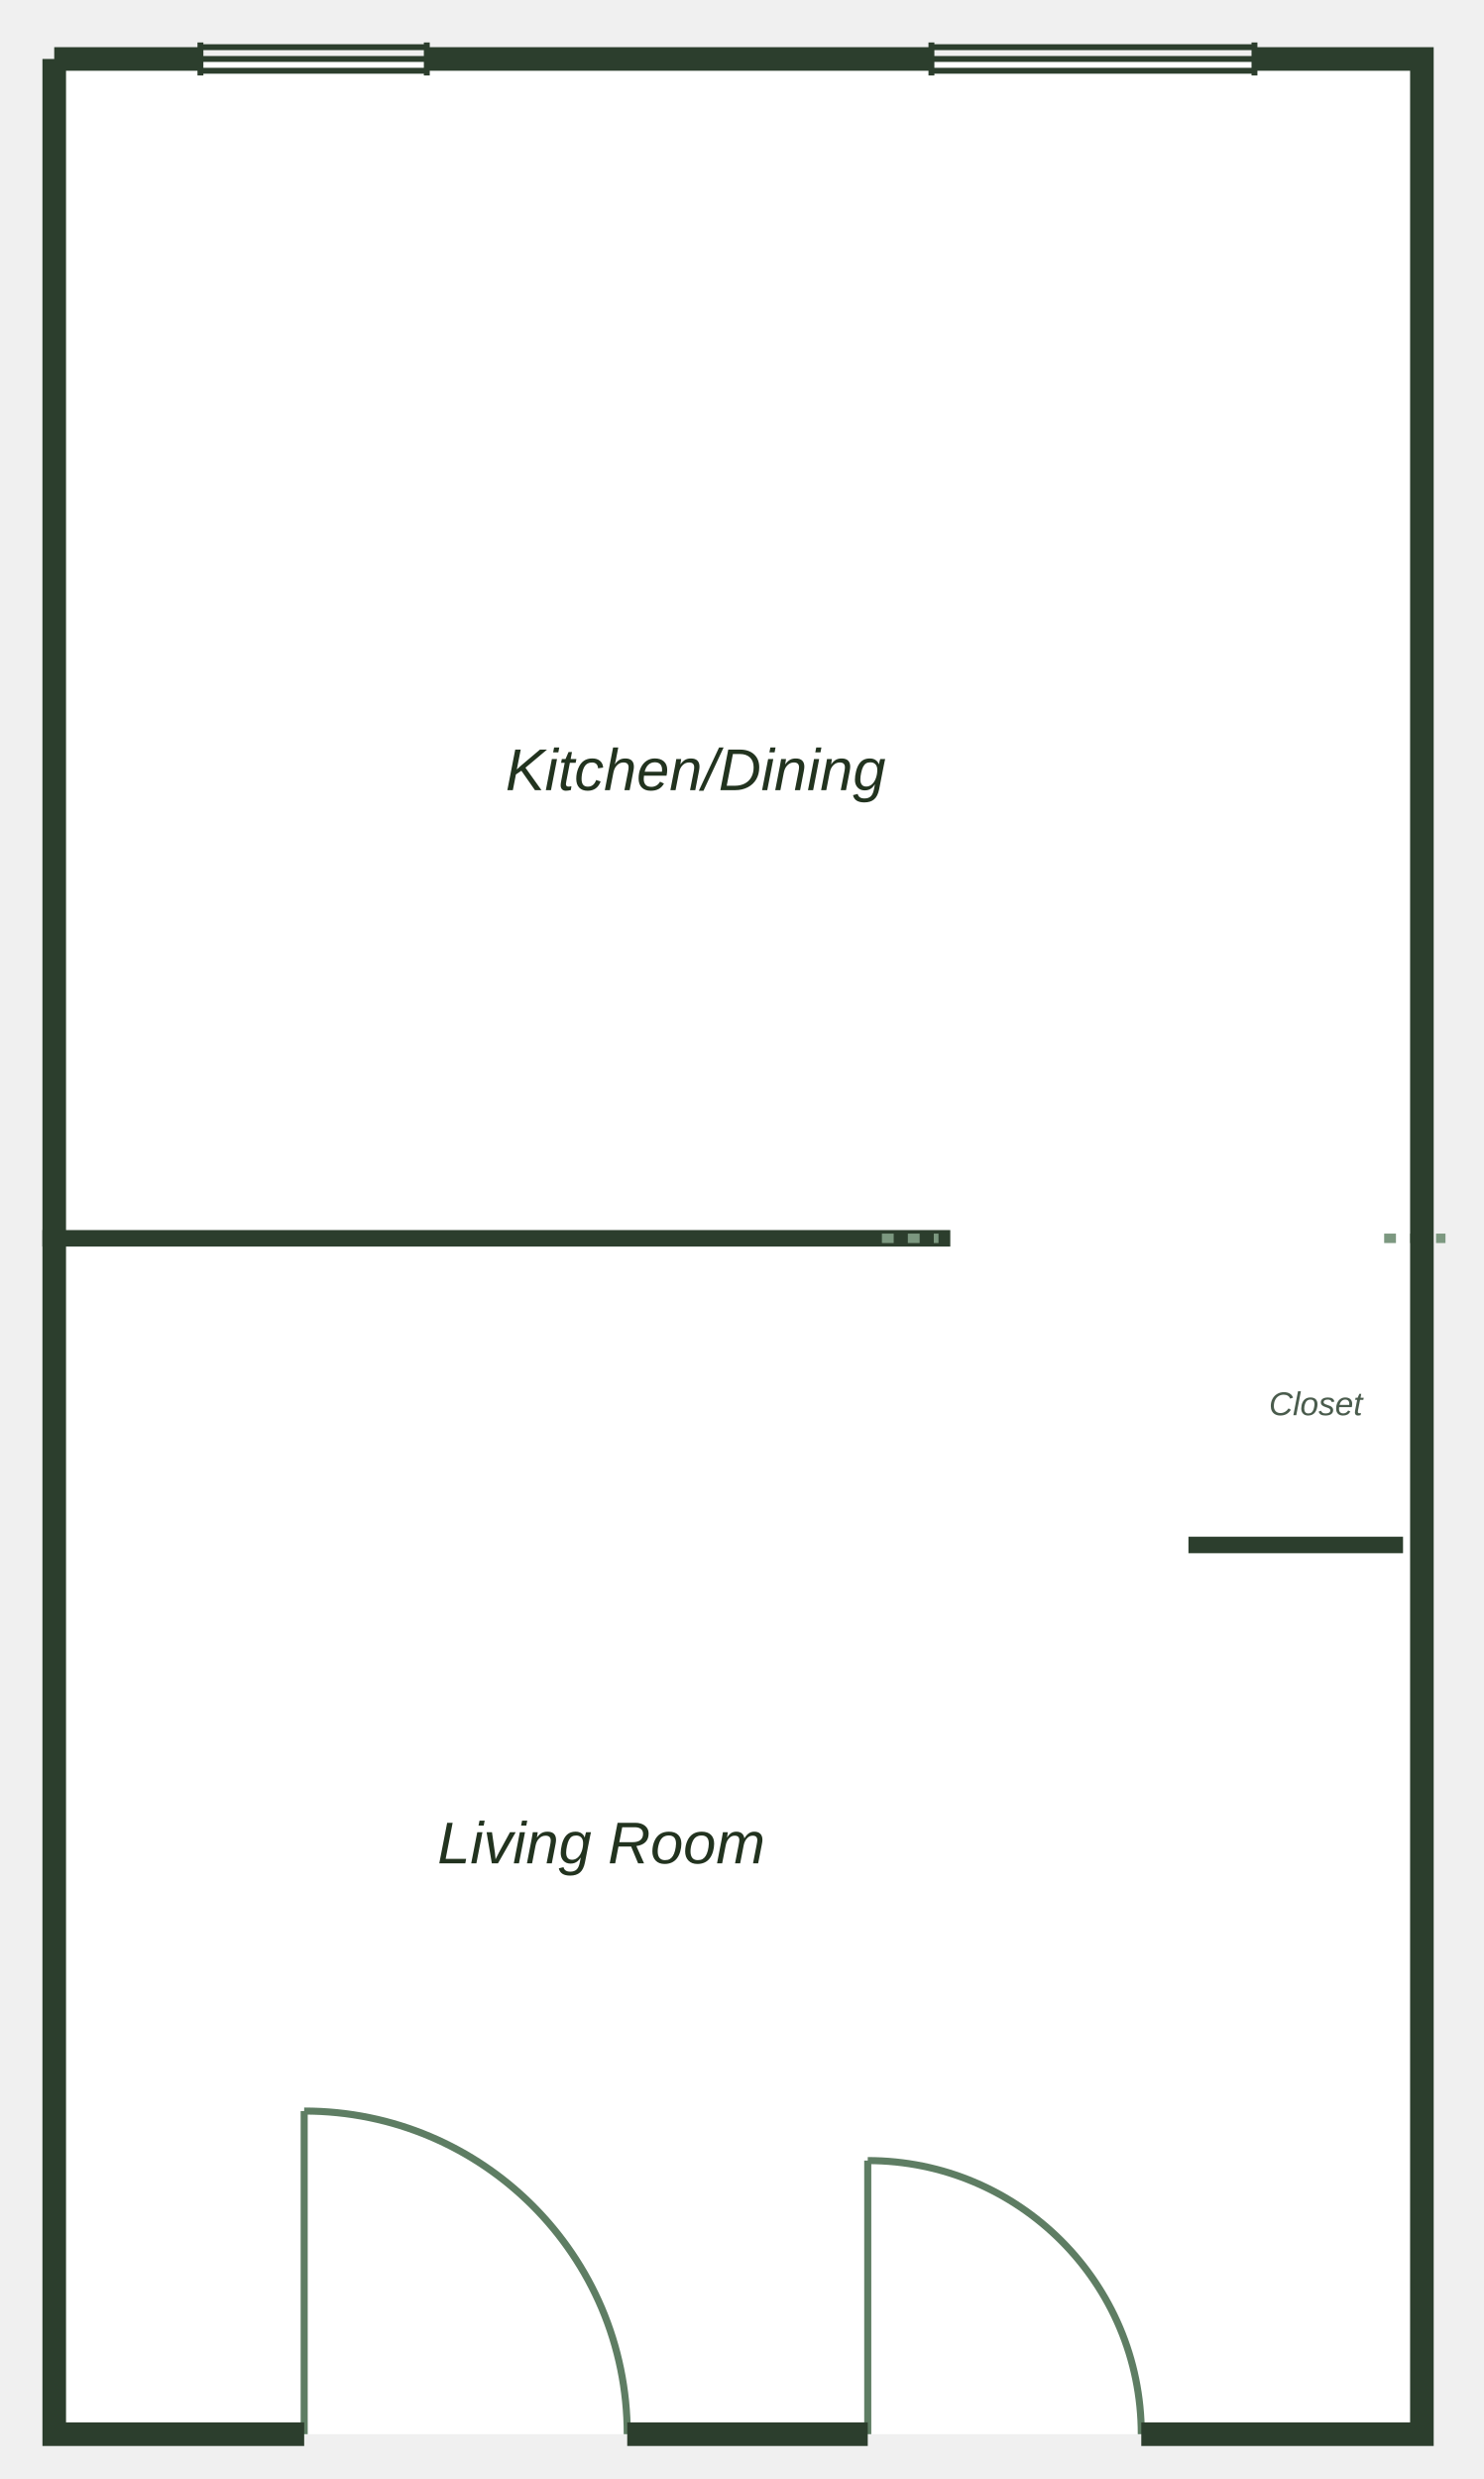
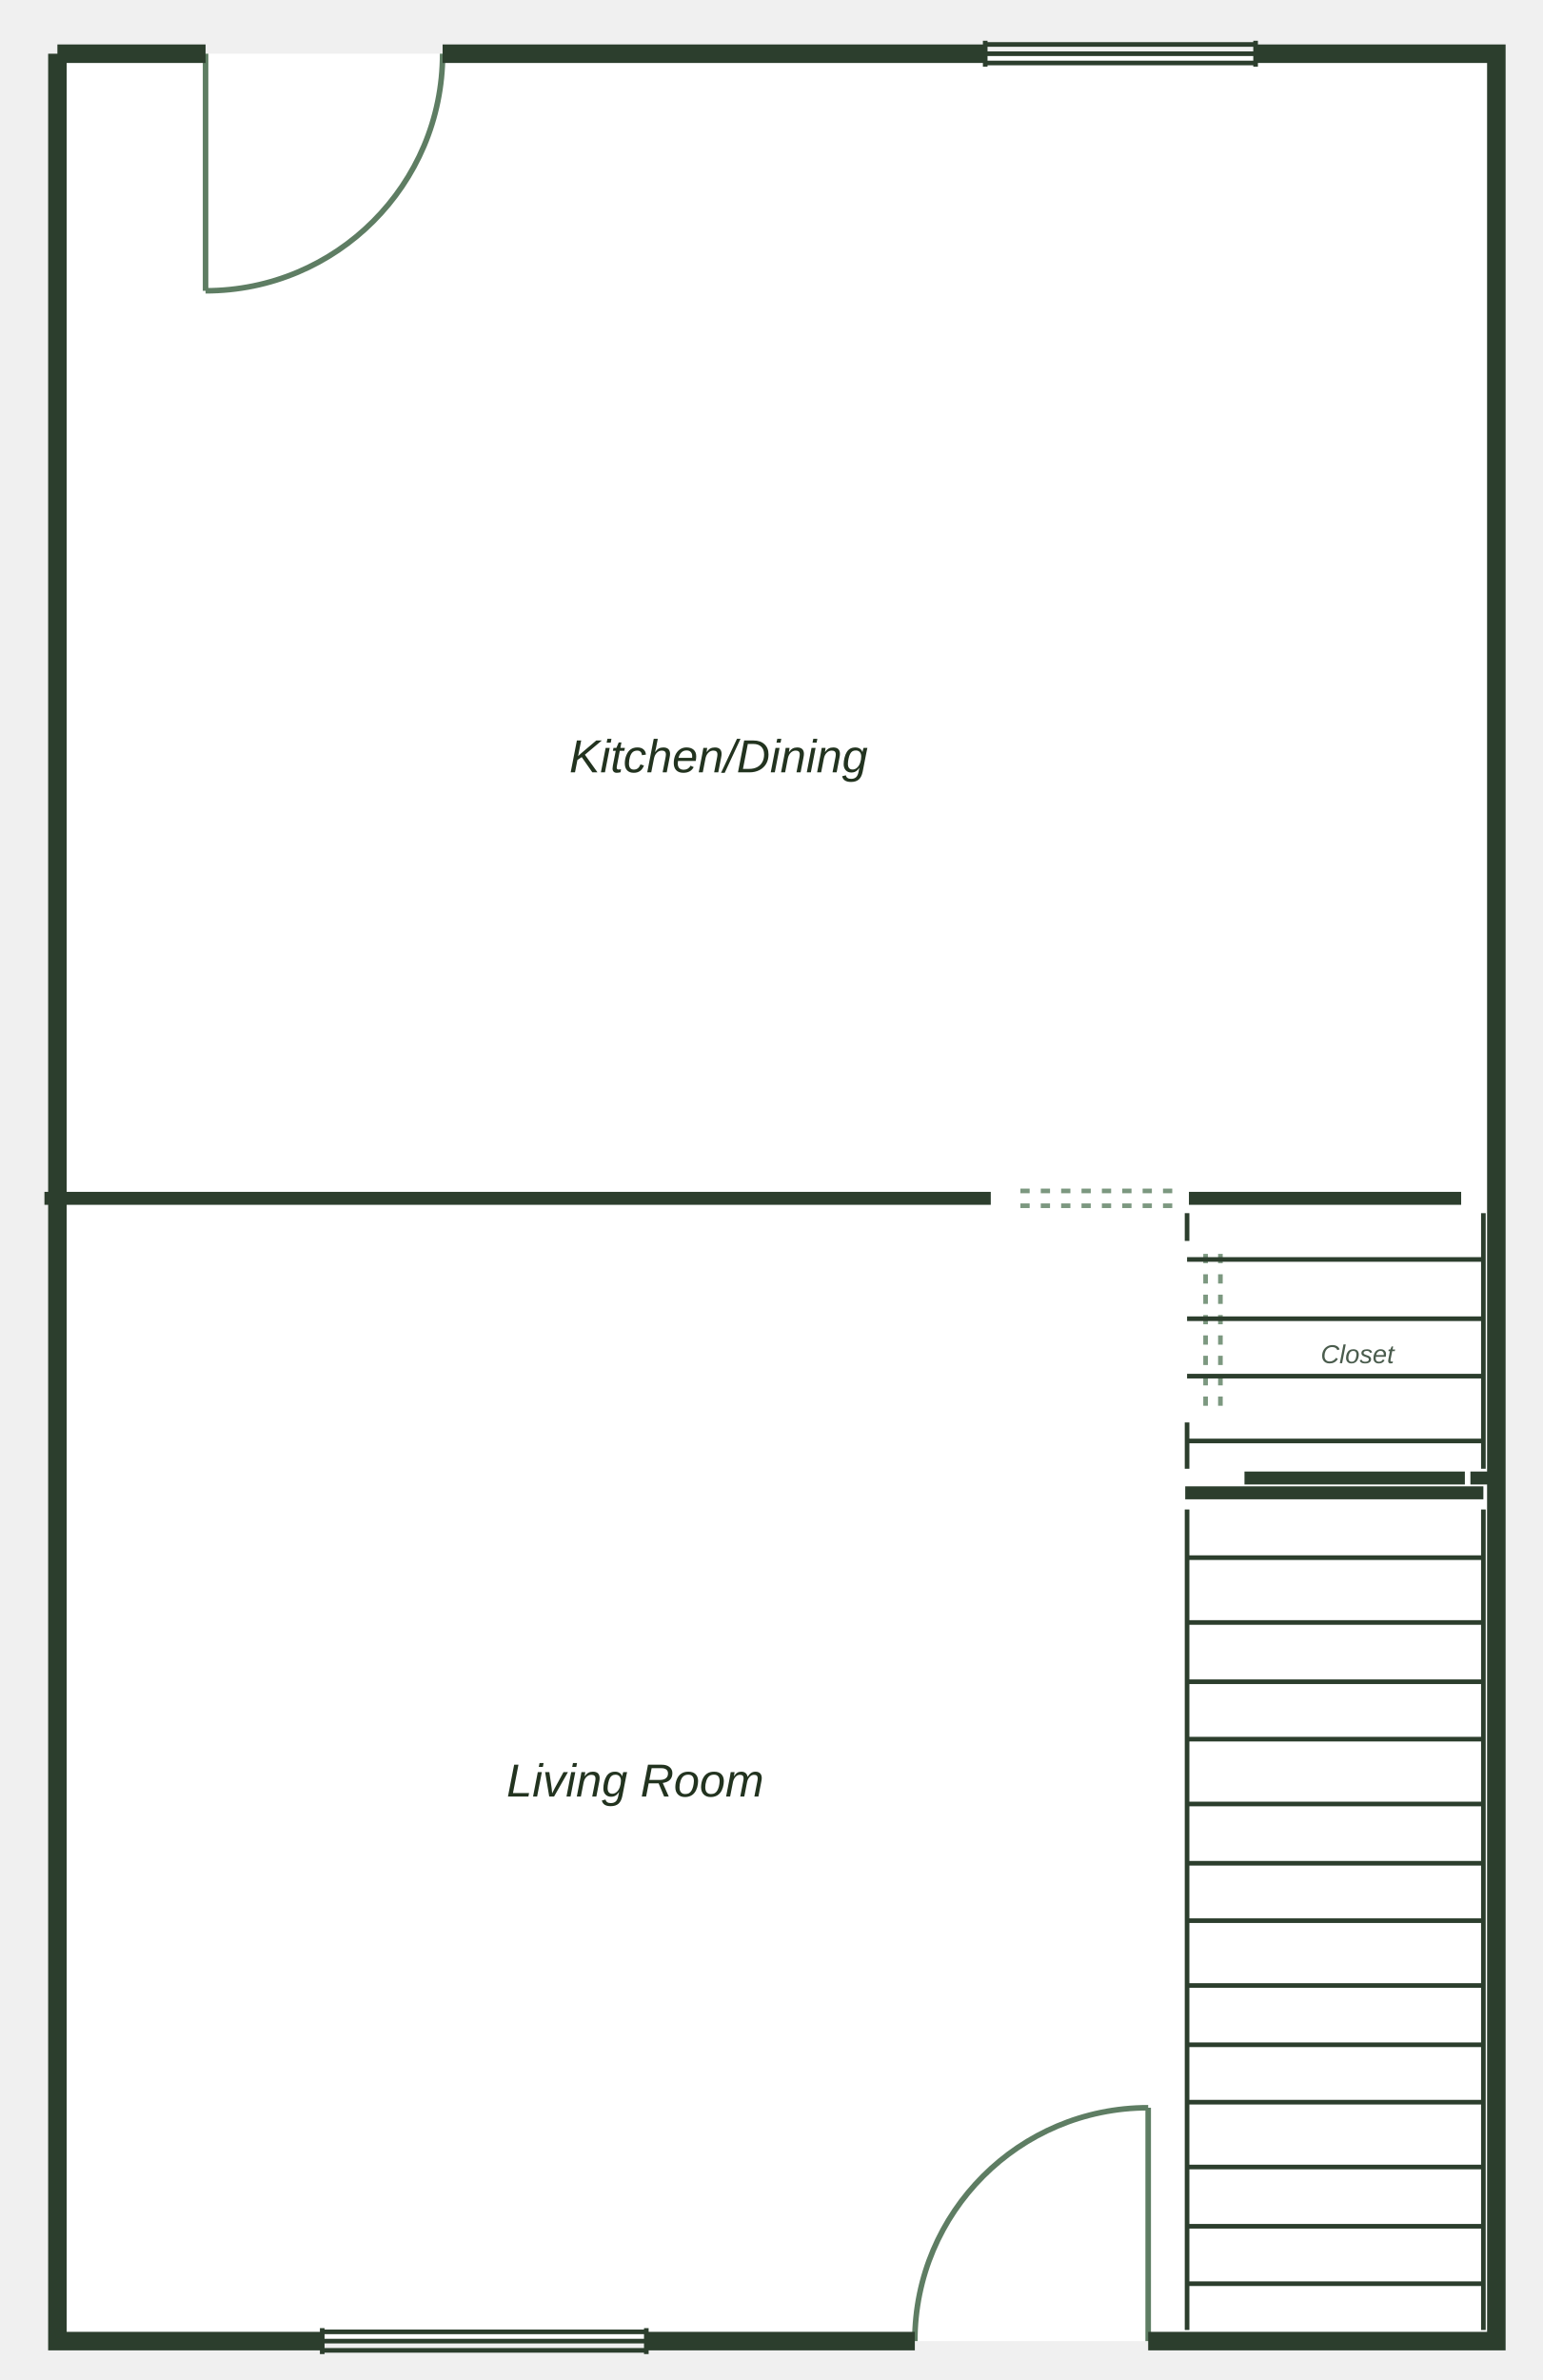
- <svg xmlns="http://www.w3.org/2000/svg" width="629" height="1051" viewBox="0 0 629 1051" preserveAspectRatio="xMidYMid meet" role="img" aria-label="Carroll LaPlata Village two-bedroom townhouse, main level floor plan with kitchen/dining, living room, closet and stairs">
+ <svg xmlns="http://www.w3.org/2000/svg" width="833" height="1285" viewBox="0 0 833 1285" preserveAspectRatio="xMidYMid meet" role="img" aria-label="Carroll LaPlata Village two-bedroom townhouse, main level floor plan with kitchen/dining, living room, closet and stairs">
  <defs>
    <style>
    .fp{fill:#FFFFFF}
    .w{fill:none;stroke:#2C3E2D;stroke-width:7;stroke-linecap:butt}
    .wo{fill:none;stroke:#2C3E2D;stroke-width:10;stroke-linecap:butt}
-     .d{fill:none;stroke:#7C9880;stroke-width:4;stroke-dasharray:5 6}
+     .d{fill:none;stroke:#7C9880;stroke-width:2.5;stroke-dasharray:5 6}
    .arc{fill:none;stroke:#5E7D63;stroke-width:3}
    .win{fill:none;stroke:#2C3E2D;stroke-width:2.5}
+     .st{fill:none;stroke:#2C3E2D;stroke-width:2.5}
    .rm{fill:#22331F;font-family:'Helvetica Neue',Arial,sans-serif;font-size:25px;font-style:italic;text-anchor:middle}
    .cl{fill:#4A5C4D;font-family:'Helvetica Neue',Arial,sans-serif;font-size:18px;font-style:italic;text-anchor:middle}
    .sm{fill:#4A5C4D;font-family:'Helvetica Neue',Arial,sans-serif;font-size:14px;font-style:italic;text-anchor:middle}
  </style>
  </defs>
-   <rect class="fp" x="23" y="25" width="580" height="1007" />
-   <path class="w" d="M18,525 H403 M504,655 H595" />
-   <path class="d" d="M374,525 H398 M587,525 H613" />
-   <path class="win" d="M85,20 H181 M85,25 H181 M85,30 H181 M85,18 V32 M181,18 V32" />
-   <path class="win" d="M395,20 H532 M395,25 H532 M395,30 H532 M395,18 V32 M532,18 V32" />
-   <path class="arc" d="M129,1032 V895 M129,895 A137,137 0 0 1 266,1032" />
-   <path class="arc" d="M368,1032 V916 M368,916 A116,116 0 0 1 484,1032" />
-   <path class="wo" d="M23,25 H85 M181,25 H395 M532,25 H603 V1032 H484 M368,1032 H266 M129,1032 H23 V25" />
-   <text class="rm" x="295" y="335">Kitchen/Dining</text>
-   <text class="rm" x="255" y="790">Living Room</text>
-   <text class="sm" x="558" y="600">Closet</text>
+   <rect class="fp" x="31" y="29" width="777" height="1235" />
+   <path class="w" d="M24,647 H535 M642,647 H789 M672,798 H791 M794,798 H812" />
+   <path class="d" d="M551,643 H635 M551,651 H635 M651,677 V761 M659,677 V761" />
+   <path class="arc" d="M111,29 V157 M111,157 A128,128 0 0 0 239,29" />
+   <path class="win" d="M532,24 H678 M532,29 H678 M532,34 H678 M532,22 V36 M678,22 V36" />
+   <path class="win" d="M174,1259 H349 M174,1264 H349 M174,1269 H349 M174,1257 V1271 M349,1257 V1271" />
+   <path class="arc" d="M620,1264 V1138 M494,1264 A126,126 0 0 1 620,1138" />
+   <path class="w" d="M640,806 H801" />
+   <path class="st" d="M641,655 V670 M641,768 V793 M801,655 V793 M641,680 H801 M641,712 H801 M641,743 H801 M641,778 H801" />
+   <path class="st" d="M641,815 V1258 M801,815 V1258 M641,841 H801 M641,876 H801 M641,908 H801 M641,939 H801 M641,974 H801 M641,1006 H801 M641,1037 H801 M641,1072 H801 M641,1104 H801 M641,1135 H801 M641,1170 H801 M641,1202 H801 M641,1233 H801" />
+   <path class="wo" d="M31,29 H111 M239,29 H532 M678,29 H808 V1264 H620 M494,1264 H349 M174,1264 H31 V29" />
+   <text class="rm" x="388" y="417">Kitchen/Dining</text>
+   <text class="rm" x="343" y="970">Living Room</text>
+   <text class="sm" x="733" y="736">Closet</text>
</svg>
